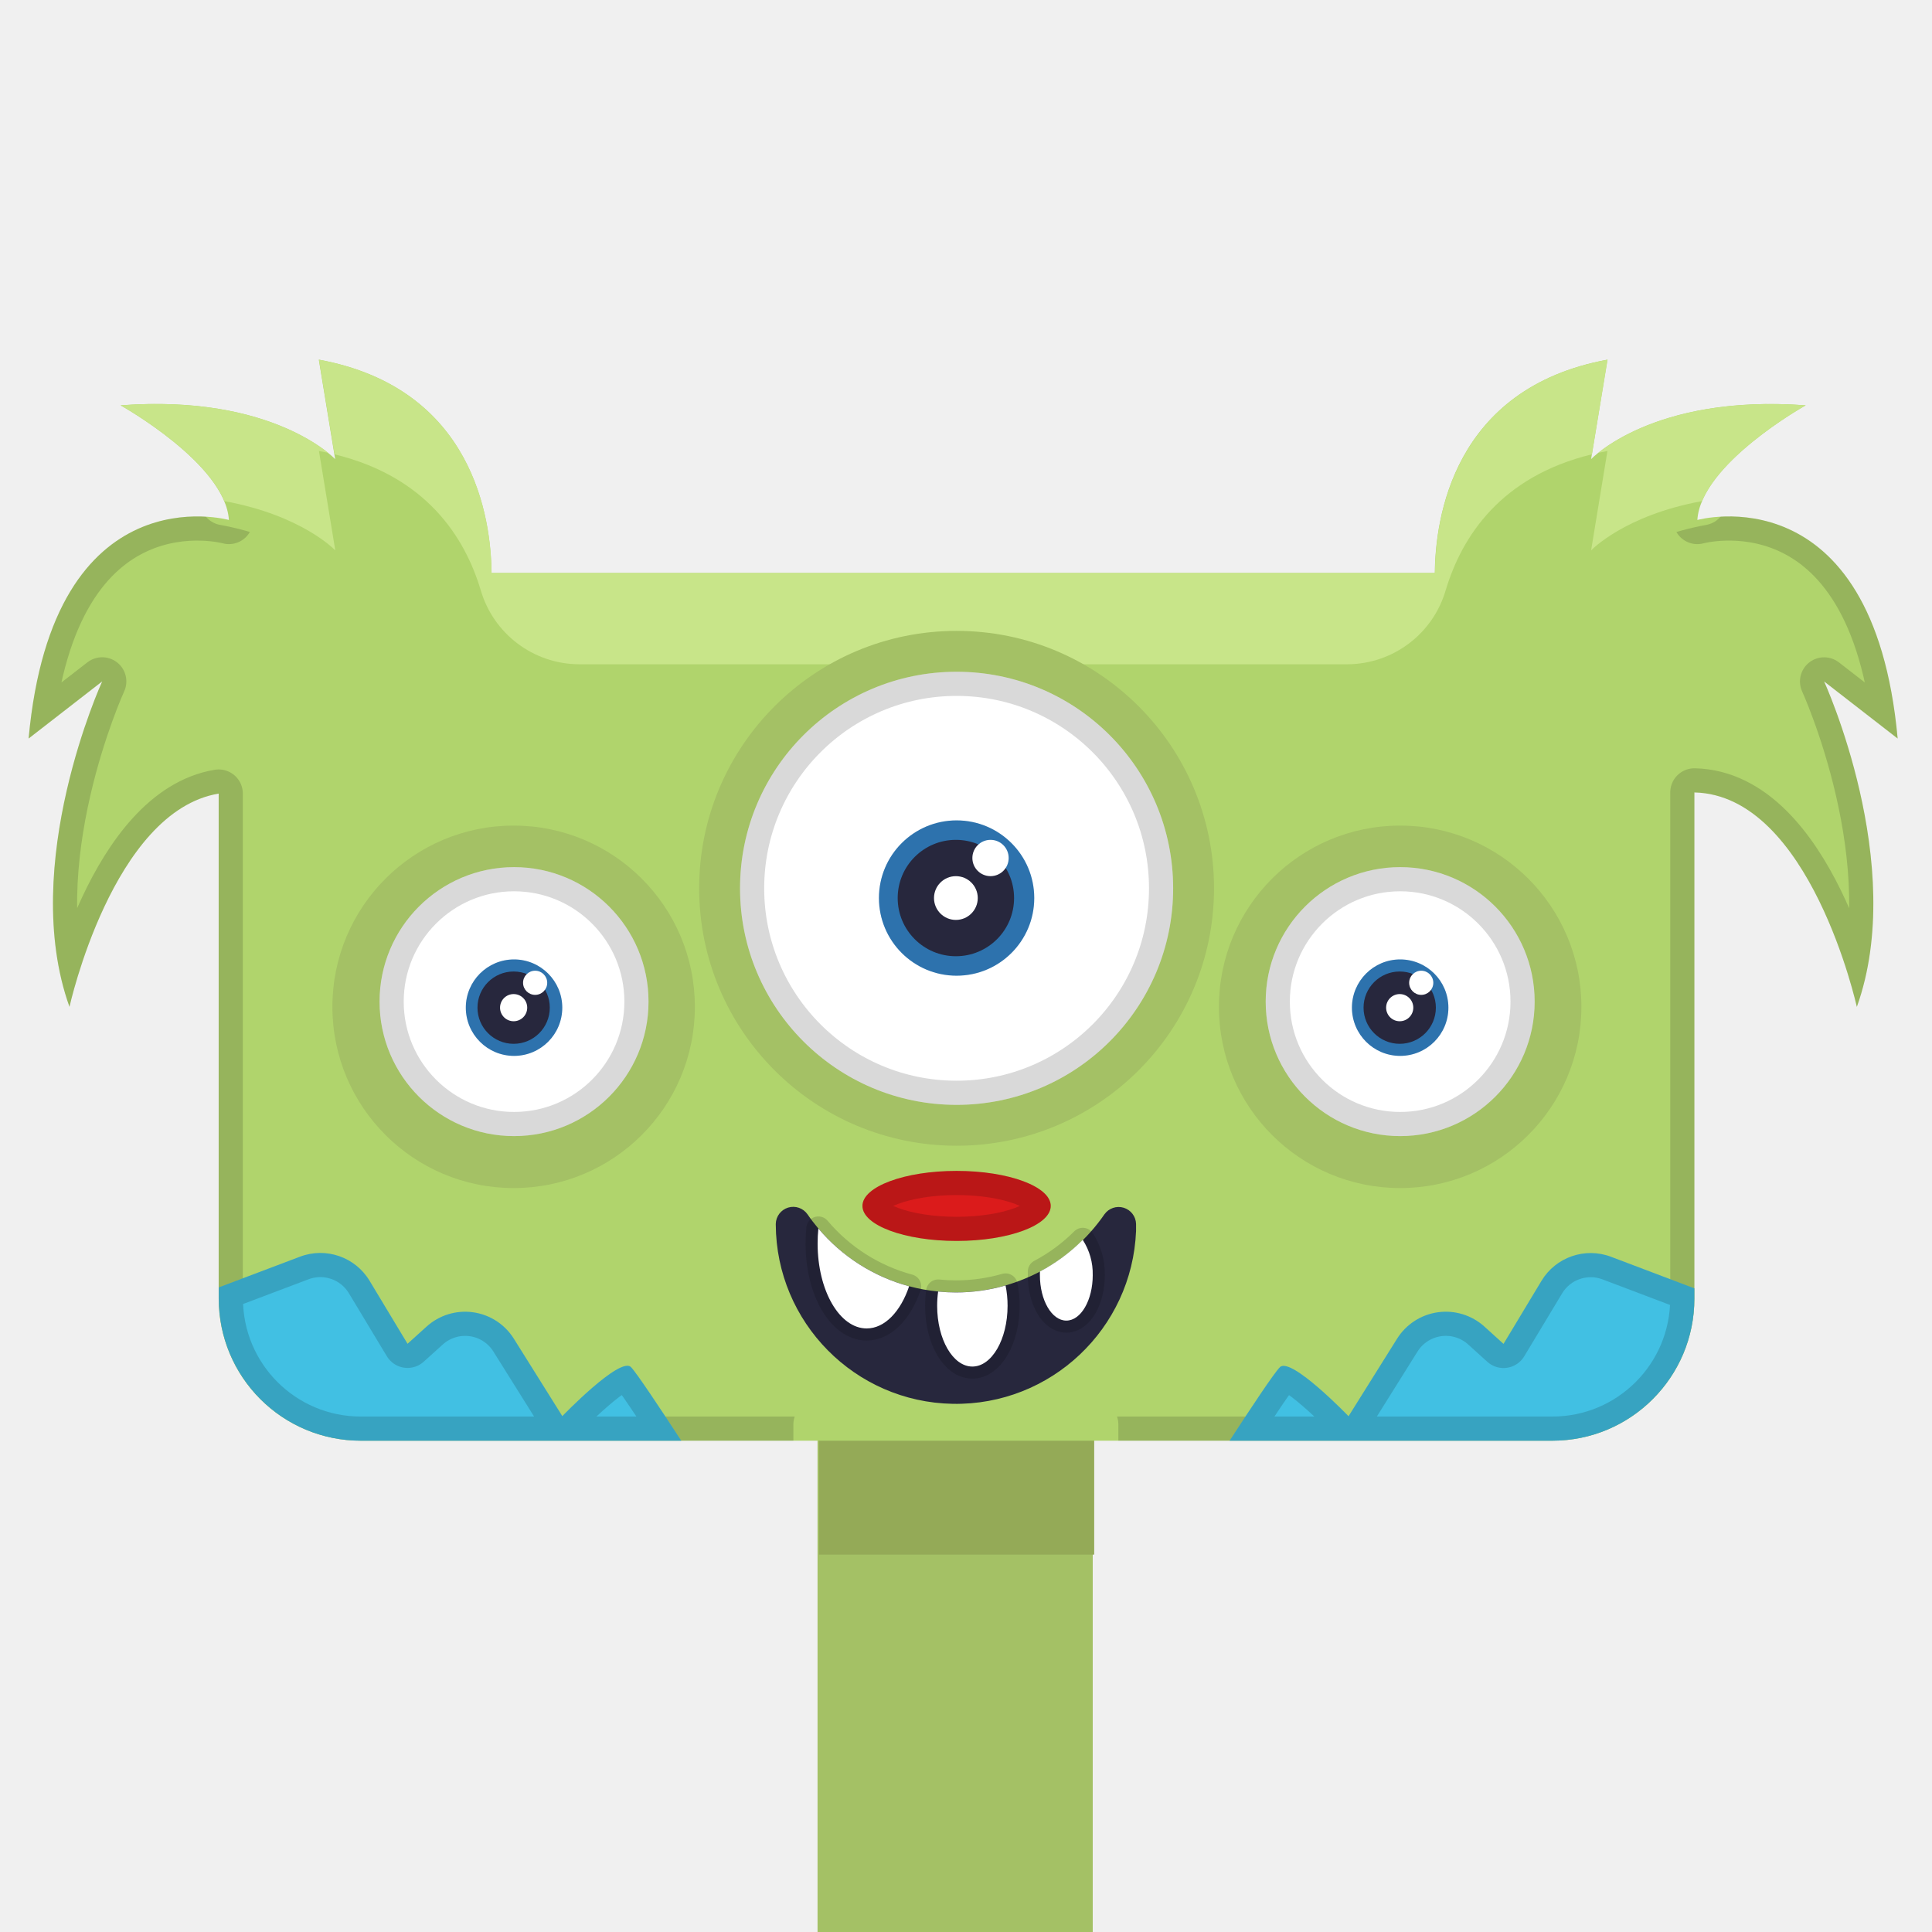
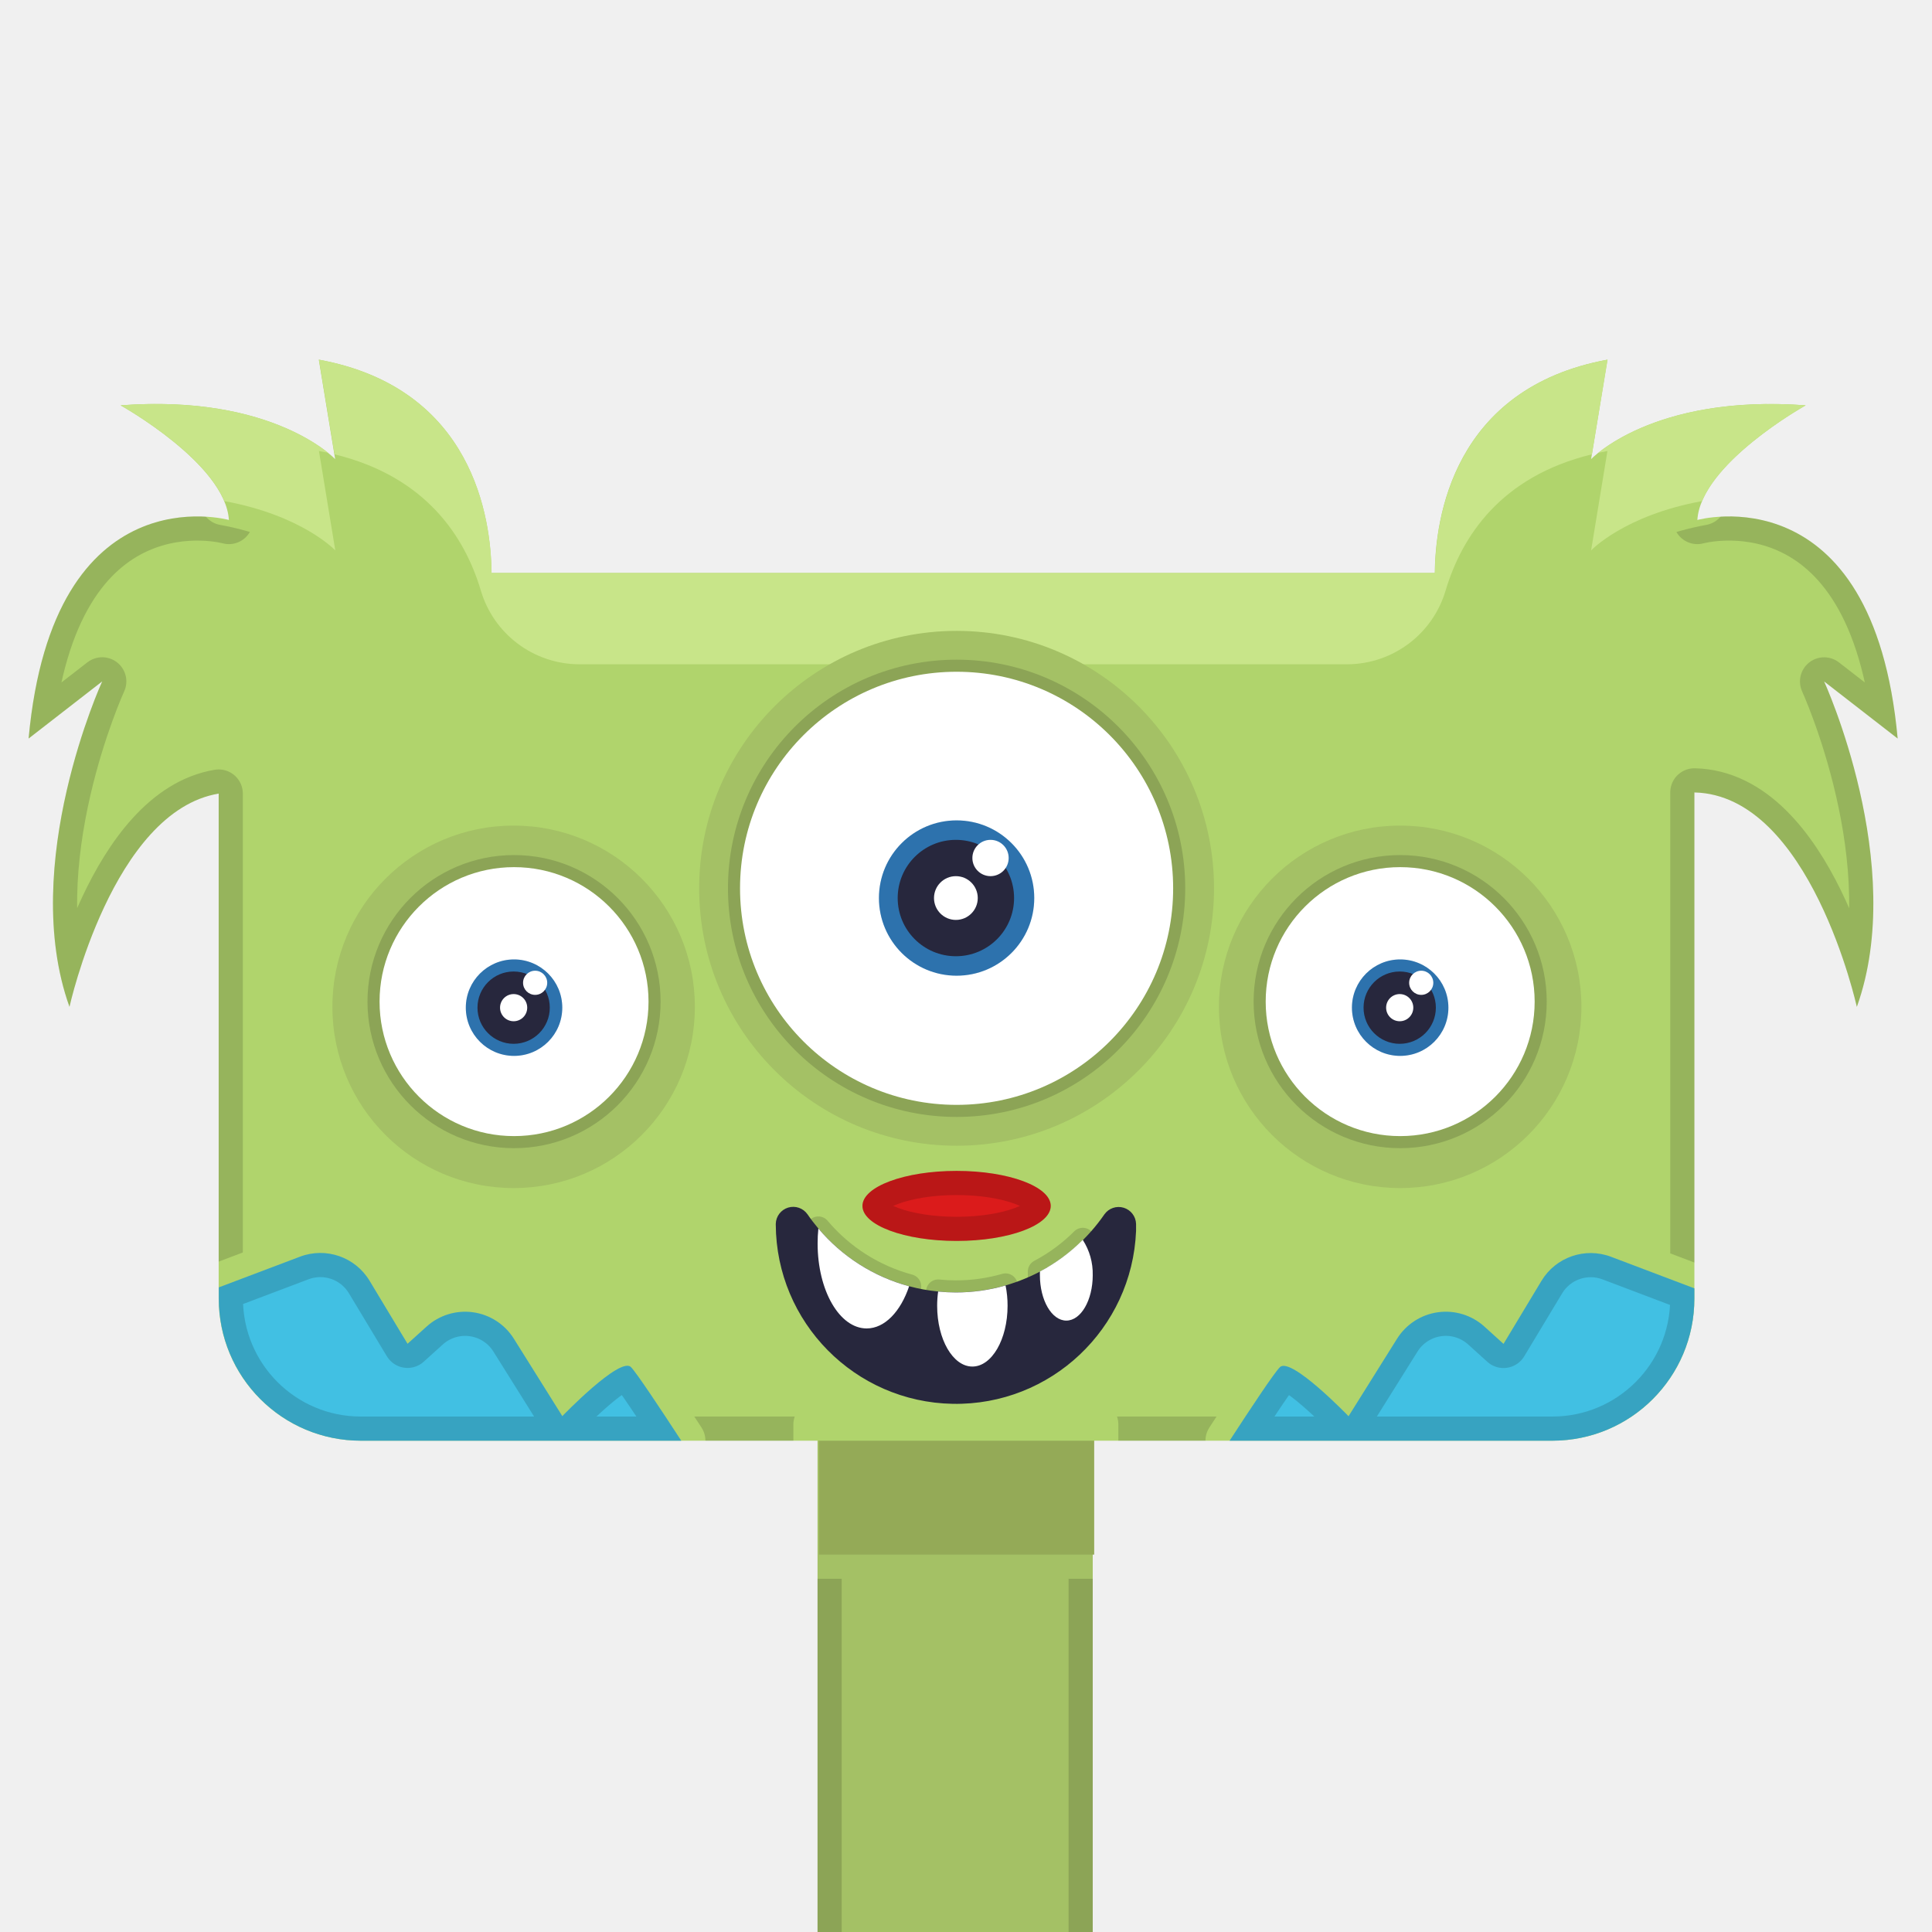
<svg xmlns="http://www.w3.org/2000/svg" id="Layer_1" viewBox="0 0 160 160">
  <defs>
    <style>.cls-1{fill:#a4c165;}.cls-2{fill:#db1b1b;}.cls-3{fill:#c8e589;}.cls-4{fill:#b0d46c;}.cls-5{fill:#41c0e3;}.cls-6{fill:#fff;}.cls-7{fill:#3586cb;}.cls-8{fill:#94aa57;}.cls-9{fill:#27273d;}</style>
  </defs>
  <g id="Avatars">
    <g id="Artboard">
      <g id="Monsters">
        <g id="_50-Monsters-Avatar-Icons_13">
          <g id="Icons">
            <g fill="#a4c165">
              <path d="M90.496,117.966v45.325c-7.568,1.009-15.241.941-22.791-.2v-45.125h22.791Z" id="ab0" />
            </g>
+             <mask id="am0" maskUnits="userSpaceOnUse" x="0" y="0" width="160" height="160">
+               <use href="#ab0" fill="#fff" />
+               <use href="#ab1" fill="#000" stroke="#000" stroke-width="4" stroke-linejoin="round" />
+               <use href="#ab2" fill="#000" stroke="#000" stroke-width="4" stroke-linejoin="round" />
+             </mask>
+             <use href="#ab0" fill="none" stroke="#000" stroke-opacity="0.15" stroke-width="4" stroke-linejoin="round" mask="url(#am0)" />
            <g fill="#94aa57">
              <rect x="67.825" y="117.966" width="22.791" height="10.781" id="ab1" />
            </g>
+             <mask id="am1" maskUnits="userSpaceOnUse" x="0" y="0" width="160" height="160">
+               <use href="#ab1" fill="#fff" />
+               <use href="#ab0" fill="#000" stroke="#000" stroke-width="4" stroke-linejoin="round" />
+               <use href="#ab2" fill="#000" stroke="#000" stroke-width="4" stroke-linejoin="round" />
+             </mask>
+             <use href="#ab1" fill="none" stroke="#000" stroke-opacity="0.15" stroke-width="4" stroke-linejoin="round" mask="url(#am1)" />
            <g fill="#b0d46c">
              <path d="M157.156,61.162c-2.031-22.166-16.588-18.1-16.588-18.1.288-4.659,8.972-9.494,8.972-9.494-12.697-.938-17.772,4.456-17.772,4.456l1.353-8.238c-12.812,2.359-14.259,13.2-14.297,17.666H40.7c-.037-4.466-1.475-15.312-14.297-17.666l1.353,8.238s-5.075-5.409-17.772-4.456c0,0,8.684,4.834,8.972,9.494,0,0-14.556-4.062-16.587,18.1l6.094-4.731s-6.941,15.159-2.709,26.95c0,0,3.569-16.2,12.356-17.659v41.831c-0,3.121,1.241,6.114,3.449,8.32,2.208,2.206,5.202,3.443,8.323,3.44h98.681c6.495,0,11.759-5.265,11.759-11.759v-41.928c9.591.219,13.453,17.759,13.453,17.759,4.231-11.791-2.709-26.95-2.709-26.95l6.091,4.728Z" id="ab2" />
            </g>
            <mask id="am2" maskUnits="userSpaceOnUse" x="0" y="0" width="160" height="160">
              <use href="#ab2" fill="#fff" />
              <use href="#ab0" fill="#000" stroke="#000" stroke-width="4" stroke-linejoin="round" />
              <use href="#ab1" fill="#000" stroke="#000" stroke-width="4" stroke-linejoin="round" />
              <use href="#ab3" fill="#000" stroke="#000" stroke-width="4" stroke-linejoin="round" />
              <use href="#ab4" fill="#000" stroke="#000" stroke-width="4" stroke-linejoin="round" />
              <use href="#ab5" fill="#000" stroke="#000" stroke-width="4" stroke-linejoin="round" />
              <use href="#ab6" fill="#000" stroke="#000" stroke-width="4" stroke-linejoin="round" />
              <use href="#ab7" fill="#000" stroke="#000" stroke-width="4" stroke-linejoin="round" />
              <use href="#ab8" fill="#000" stroke="#000" stroke-width="4" stroke-linejoin="round" />
+               <use href="#ab10" fill="#000" stroke="#000" stroke-width="4" stroke-linejoin="round" />
+               <use href="#ab15" fill="#000" stroke="#000" stroke-width="4" stroke-linejoin="round" />
+               <use href="#ab20" fill="#000" stroke="#000" stroke-width="4" stroke-linejoin="round" />
+               <use href="#ab28" fill="#000" stroke="#000" stroke-width="4" stroke-linejoin="round" />
+               <use href="#ab29" fill="#000" stroke="#000" stroke-width="4" stroke-linejoin="round" />
+               <use href="#ab30" fill="#000" stroke="#000" stroke-width="4" stroke-linejoin="round" />
            </mask>
            <use href="#ab2" fill="none" stroke="#000" stroke-opacity="0.15" stroke-width="4" stroke-linejoin="round" mask="url(#am2)" />
+             <mask id="ao9_2" maskUnits="userSpaceOnUse" x="0" y="0" width="160" height="160">
+               <use href="#ab2" fill="#fff" />
+             </mask>
+             <use href="#ab9" fill="none" stroke="#000" stroke-opacity="0.15" stroke-width="2" stroke-linejoin="round" mask="url(#ao9_2)" />
+             <mask id="ao14_2" maskUnits="userSpaceOnUse" x="0" y="0" width="160" height="160">
+               <use href="#ab2" fill="#fff" />
+             </mask>
+             <use href="#ab14" fill="none" stroke="#000" stroke-opacity="0.15" stroke-width="2" stroke-linejoin="round" mask="url(#ao14_2)" />
+             <mask id="ao19_2" maskUnits="userSpaceOnUse" x="0" y="0" width="160" height="160">
+               <use href="#ab2" fill="#fff" />
+             </mask>
+             <use href="#ab19" fill="none" stroke="#000" stroke-opacity="0.15" stroke-width="2" stroke-linejoin="round" mask="url(#ao19_2)" />
+             <mask id="ao25_2" maskUnits="userSpaceOnUse" x="0" y="0" width="160" height="160">
+               <use href="#ab2" fill="#fff" />
+             </mask>
+             <use href="#ab25" fill="none" stroke="#000" stroke-opacity="0.15" stroke-width="2" stroke-linejoin="round" mask="url(#ao25_2)" />
+             <mask id="ao26_2" maskUnits="userSpaceOnUse" x="0" y="0" width="160" height="160">
+               <use href="#ab2" fill="#fff" />
+             </mask>
+             <use href="#ab26" fill="none" stroke="#000" stroke-opacity="0.15" stroke-width="2" stroke-linejoin="round" mask="url(#ao26_2)" />
+             <mask id="ao27_2" maskUnits="userSpaceOnUse" x="0" y="0" width="160" height="160">
+               <use href="#ab2" fill="#fff" />
+             </mask>
+             <use href="#ab27" fill="none" stroke="#000" stroke-opacity="0.15" stroke-width="2" stroke-linejoin="round" mask="url(#ao27_2)" />
            <g fill="#c8e589">
              <path d="M26.415,37.35l1.353,8.234s-2.728-2.906-9.188-4.084c-1.734-4.116-8.584-7.931-8.584-7.931,10.234-.769,15.519,2.6,17.187,3.934-.259-.053-.497-.106-.769-.153Z" id="ab3" />
            </g>
            <g fill="#c8e589">
              <path d="M131.837,37.625c-7.562,1.837-10.775,6.809-12.109,11.25-1.054,3.617-4.358,6.112-8.125,6.138h-63.666c-3.767-.026-7.07-2.521-8.125-6.138-1.331-4.441-4.547-9.412-12.106-11.25l-1.291-7.838c12.812,2.359,14.259,13.2,14.297,17.666h78.125c.037-4.466,1.475-15.312,14.297-17.666l-1.297,7.838Z" id="ab4" />
            </g>
+             <mask id="am4" maskUnits="userSpaceOnUse" x="0" y="0" width="160" height="160">
+               <use href="#ab4" fill="#fff" />
+               <use href="#ab2" fill="#000" stroke="#000" stroke-width="4" stroke-linejoin="round" />
+               <use href="#ab3" fill="#000" stroke="#000" stroke-width="4" stroke-linejoin="round" />
+               <use href="#ab5" fill="#000" stroke="#000" stroke-width="4" stroke-linejoin="round" />
+               <use href="#ab6" fill="#000" stroke="#000" stroke-width="4" stroke-linejoin="round" />
+             </mask>
+             <use href="#ab4" fill="none" stroke="#000" stroke-opacity="0.15" stroke-width="4" stroke-linejoin="round" mask="url(#am4)" />
+             <mask id="ao9_4" maskUnits="userSpaceOnUse" x="0" y="0" width="160" height="160">
+               <use href="#ab4" fill="#fff" />
+             </mask>
+             <use href="#ab9" fill="none" stroke="#000" stroke-opacity="0.15" stroke-width="2" stroke-linejoin="round" mask="url(#ao9_4)" />
            <g fill="#c8e589">
              <path d="M149.54,33.569s-6.85,3.816-8.584,7.931c-6.459,1.178-9.188,4.084-9.188,4.084l1.353-8.234c-.256.047-.509.1-.762.153,1.662-1.334,6.947-4.691,17.181-3.934Z" id="ab5" />
            </g>
            <g fill="#a4c165">
              <circle cx="79.221" cy="73.566" r="21.319" id="ab6" />
            </g>
+             <mask id="ao9_6" maskUnits="userSpaceOnUse" x="0" y="0" width="160" height="160">
+               <use href="#ab6" fill="#fff" />
+             </mask>
+             <use href="#ab9" fill="none" stroke="#000" stroke-opacity="0.15" stroke-width="2" stroke-linejoin="round" mask="url(#ao9_6)" />
            <g fill="#a4c165">
              <circle cx="115.956" cy="83.381" r="15.009" id="ab7" />
            </g>
+             <mask id="ao14_7" maskUnits="userSpaceOnUse" x="0" y="0" width="160" height="160">
+               <use href="#ab7" fill="#fff" />
+             </mask>
+             <use href="#ab14" fill="none" stroke="#000" stroke-opacity="0.15" stroke-width="2" stroke-linejoin="round" mask="url(#ao14_7)" />
            <g fill="#a4c165">
              <circle cx="42.537" cy="83.381" r="15.009" id="ab8" />
            </g>
+             <mask id="ao19_8" maskUnits="userSpaceOnUse" x="0" y="0" width="160" height="160">
+               <use href="#ab8" fill="#fff" />
+             </mask>
+             <use href="#ab19" fill="none" stroke="#000" stroke-opacity="0.15" stroke-width="2" stroke-linejoin="round" mask="url(#ao19_8)" />
            <g fill="#fff">
              <circle cx="79.221" cy="73.566" r="17.934" id="ab9" />
            </g>
            <mask id="am9" maskUnits="userSpaceOnUse" x="0" y="0" width="160" height="160">
              <use href="#ab9" fill="#fff" />
+               <use href="#ab2" fill="#000" stroke="#000" stroke-width="4" stroke-linejoin="round" />
+               <use href="#ab4" fill="#000" stroke="#000" stroke-width="4" stroke-linejoin="round" />
+               <use href="#ab6" fill="#000" stroke="#000" stroke-width="4" stroke-linejoin="round" />
+               <use href="#ab10" fill="#000" stroke="#000" stroke-width="4" stroke-linejoin="round" />
            </mask>
            <use href="#ab9" fill="none" stroke="#000" stroke-opacity="0.15" stroke-width="4" stroke-linejoin="round" mask="url(#am9)" />
            <g fill="#3586cb">
              <circle cx="79.221" cy="74.372" r="6.431" id="ab10" />
            </g>
            <mask id="am10" maskUnits="userSpaceOnUse" x="0" y="0" width="160" height="160">
              <use href="#ab10" fill="#fff" />
            </mask>
            <use href="#ab10" fill="none" stroke="#000" stroke-opacity="0.15" stroke-width="4" stroke-linejoin="round" mask="url(#am10)" />
            <circle id="Oval-6" class="cls-9" cx="79.162" cy="74.372" r="4.819" />
            <circle id="Oval-7" class="cls-6" cx="82.031" cy="71.056" r="1.503" />
            <circle id="Oval-8" class="cls-6" cx="79.162" cy="74.372" r="1.812" />
            <g fill="#fff">
              <circle cx="115.956" cy="82.95" r="11.137" id="ab14" />
            </g>
            <mask id="am14" maskUnits="userSpaceOnUse" x="0" y="0" width="160" height="160">
              <use href="#ab14" fill="#fff" />
+               <use href="#ab2" fill="#000" stroke="#000" stroke-width="4" stroke-linejoin="round" />
+               <use href="#ab7" fill="#000" stroke="#000" stroke-width="4" stroke-linejoin="round" />
+               <use href="#ab15" fill="#000" stroke="#000" stroke-width="4" stroke-linejoin="round" />
            </mask>
            <use href="#ab14" fill="none" stroke="#000" stroke-opacity="0.15" stroke-width="4" stroke-linejoin="round" mask="url(#am14)" />
            <g fill="#3586cb">
              <circle cx="115.956" cy="83.45" r="3.994" id="ab15" />
            </g>
            <mask id="am15" maskUnits="userSpaceOnUse" x="0" y="0" width="160" height="160">
              <use href="#ab15" fill="#fff" />
            </mask>
            <use href="#ab15" fill="none" stroke="#000" stroke-opacity="0.15" stroke-width="4" stroke-linejoin="round" mask="url(#am15)" />
            <circle id="Oval-11" class="cls-9" cx="115.918" cy="83.45" r="2.994" />
            <circle id="Oval-12" class="cls-6" cx="117.7" cy="81.391" r="1" />
            <circle id="Oval-13" class="cls-6" cx="115.918" cy="83.45" r="1.125" />
            <g fill="#fff">
              <circle cx="42.571" cy="82.95" r="11.137" id="ab19" />
            </g>
            <mask id="am19" maskUnits="userSpaceOnUse" x="0" y="0" width="160" height="160">
              <use href="#ab19" fill="#fff" />
+               <use href="#ab2" fill="#000" stroke="#000" stroke-width="4" stroke-linejoin="round" />
+               <use href="#ab8" fill="#000" stroke="#000" stroke-width="4" stroke-linejoin="round" />
+               <use href="#ab20" fill="#000" stroke="#000" stroke-width="4" stroke-linejoin="round" />
            </mask>
            <use href="#ab19" fill="none" stroke="#000" stroke-opacity="0.15" stroke-width="4" stroke-linejoin="round" mask="url(#am19)" />
            <g fill="#3586cb">
              <circle cx="42.571" cy="83.45" r="3.994" id="ab20" />
            </g>
            <mask id="am20" maskUnits="userSpaceOnUse" x="0" y="0" width="160" height="160">
              <use href="#ab20" fill="#fff" />
            </mask>
            <use href="#ab20" fill="none" stroke="#000" stroke-opacity="0.15" stroke-width="4" stroke-linejoin="round" mask="url(#am20)" />
            <circle id="Oval-16" class="cls-9" cx="42.537" cy="83.45" r="2.994" />
            <circle id="Oval-17" class="cls-6" cx="44.318" cy="81.391" r="1" />
            <circle id="Oval-18" class="cls-6" cx="42.537" cy="83.45" r="1.125" />
            <path id="Path-6" class="cls-9" d="M94.084,101.362v.581c-.33,8.104-7.071,14.461-15.18,14.316-8.109-.145-14.618-6.74-14.658-14.851v-.05c.014-.625.428-1.17,1.026-1.351.598-.181,1.245.044,1.602.557.28.409.582.803.903,1.181,1.961,2.323,4.586,3.99,7.522,4.778.787.212,1.591.357,2.403.434.488.05.978.075,1.469.075,4.912-.005,9.508-2.423,12.294-6.469.36-.505,1.002-.724,1.596-.543.593.181,1.005.72,1.023,1.34Z" />
-             <use href="#ab25" fill="none" stroke="#000" stroke-opacity="0.15" stroke-width="2" stroke-linejoin="round" />
            <g fill="#fff">
              <path d="M75.29,106.525c-.703,2.087-2.019,3.491-3.516,3.491-2.25,0-4.062-3.144-4.062-7.025-.002-.417.019-.835.062-1.25,1.959,2.324,4.581,3.993,7.516,4.784Z" id="ab25" />
            </g>
-             <use href="#ab26" fill="none" stroke="#000" stroke-opacity="0.15" stroke-width="2" stroke-linejoin="round" />
+             <mask id="am25" maskUnits="userSpaceOnUse" x="0" y="0" width="160" height="160">
+               <use href="#ab25" fill="#fff" />
+               <use href="#ab2" fill="#000" stroke="#000" stroke-width="4" stroke-linejoin="round" />
+               <use href="#ab30" fill="#000" stroke="#000" stroke-width="4" stroke-linejoin="round" />
+             </mask>
+             <use href="#ab25" fill="none" stroke="#000" stroke-opacity="0.15" stroke-width="4" stroke-linejoin="round" mask="url(#am25)" />
            <g fill="#fff">
              <path d="M83.443,108.141c0,2.778-1.306,5.031-2.916,5.031s-2.916-2.253-2.916-5.031c-0-.395.027-.79.081-1.181.488.05.978.075,1.469.075,1.392.002,2.778-.193,4.116-.578.112.554.168,1.119.166,1.684h0Z" id="ab26" />
            </g>
-             <use href="#ab27" fill="none" stroke="#000" stroke-opacity="0.15" stroke-width="2" stroke-linejoin="round" />
+             <mask id="am26" maskUnits="userSpaceOnUse" x="0" y="0" width="160" height="160">
+               <use href="#ab26" fill="#fff" />
+               <use href="#ab2" fill="#000" stroke="#000" stroke-width="4" stroke-linejoin="round" />
+             </mask>
+             <use href="#ab26" fill="none" stroke="#000" stroke-opacity="0.15" stroke-width="4" stroke-linejoin="round" mask="url(#am26)" />
            <g fill="#fff">
              <path d="M90.496,105.6c0,2.078-.978,3.766-2.188,3.766-1.209,0-2.188-1.688-2.188-3.766v-.297c1.307-.693,2.504-1.576,3.55-2.622.562.868.849,1.885.825,2.919Z" id="ab27" />
            </g>
+             <mask id="am27" maskUnits="userSpaceOnUse" x="0" y="0" width="160" height="160">
+               <use href="#ab27" fill="#fff" />
+               <use href="#ab2" fill="#000" stroke="#000" stroke-width="4" stroke-linejoin="round" />
+               <use href="#ab30" fill="#000" stroke="#000" stroke-width="4" stroke-linejoin="round" />
+             </mask>
+             <use href="#ab27" fill="none" stroke="#000" stroke-opacity="0.15" stroke-width="4" stroke-linejoin="round" mask="url(#am27)" />
            <g fill="#41c0e3">
              <path d="M56.418,119.312h-26.537c-6.495,0-11.759-5.265-11.759-11.759v-.938l6.722-2.541c2.15-.815,4.575.024,5.762,1.994l3.144,5.219,1.578-1.425c1.045-.945,2.454-1.379,3.849-1.184,1.395.194,2.632.996,3.379,2.191l4.013,6.409s4.784-4.963,5.684-4.062c.469.481,2.412,3.406,4.166,6.097Z" id="ab28" />
            </g>
            <mask id="am28" maskUnits="userSpaceOnUse" x="0" y="0" width="160" height="160">
              <use href="#ab28" fill="#fff" />
            </mask>
            <use href="#ab28" fill="none" stroke="#000" stroke-opacity="0.15" stroke-width="4" stroke-linejoin="round" mask="url(#am28)" />
            <g fill="#41c0e3">
              <path d="M140.318,106.697v.856c0,6.493-5.263,11.758-11.756,11.759h-26.731c1.75-2.691,3.694-5.625,4.166-6.088.903-.9,5.684,4.062,5.684,4.062l4.012-6.409c.747-1.199,1.987-2.005,3.386-2.2,1.399-.195,2.812.241,3.858,1.19l1.578,1.428,3.141-5.216c1.185-1.972,3.612-2.812,5.763-1.997l6.9,2.613Z" id="ab29" />
            </g>
            <mask id="am29" maskUnits="userSpaceOnUse" x="0" y="0" width="160" height="160">
              <use href="#ab29" fill="#fff" />
            </mask>
            <use href="#ab29" fill="none" stroke="#000" stroke-opacity="0.15" stroke-width="4" stroke-linejoin="round" mask="url(#am29)" />
            <g fill="#db1b1b">
              <ellipse cx="79.221" cy="99.869" rx="7.797" ry="2.9" id="ab30" />
            </g>
            <mask id="am30" maskUnits="userSpaceOnUse" x="0" y="0" width="160" height="160">
              <use href="#ab30" fill="#fff" />
            </mask>
            <use href="#ab30" fill="none" stroke="#000" stroke-opacity="0.15" stroke-width="4" stroke-linejoin="round" mask="url(#am30)" />
          </g>
        </g>
      </g>
    </g>
  </g>
</svg>
